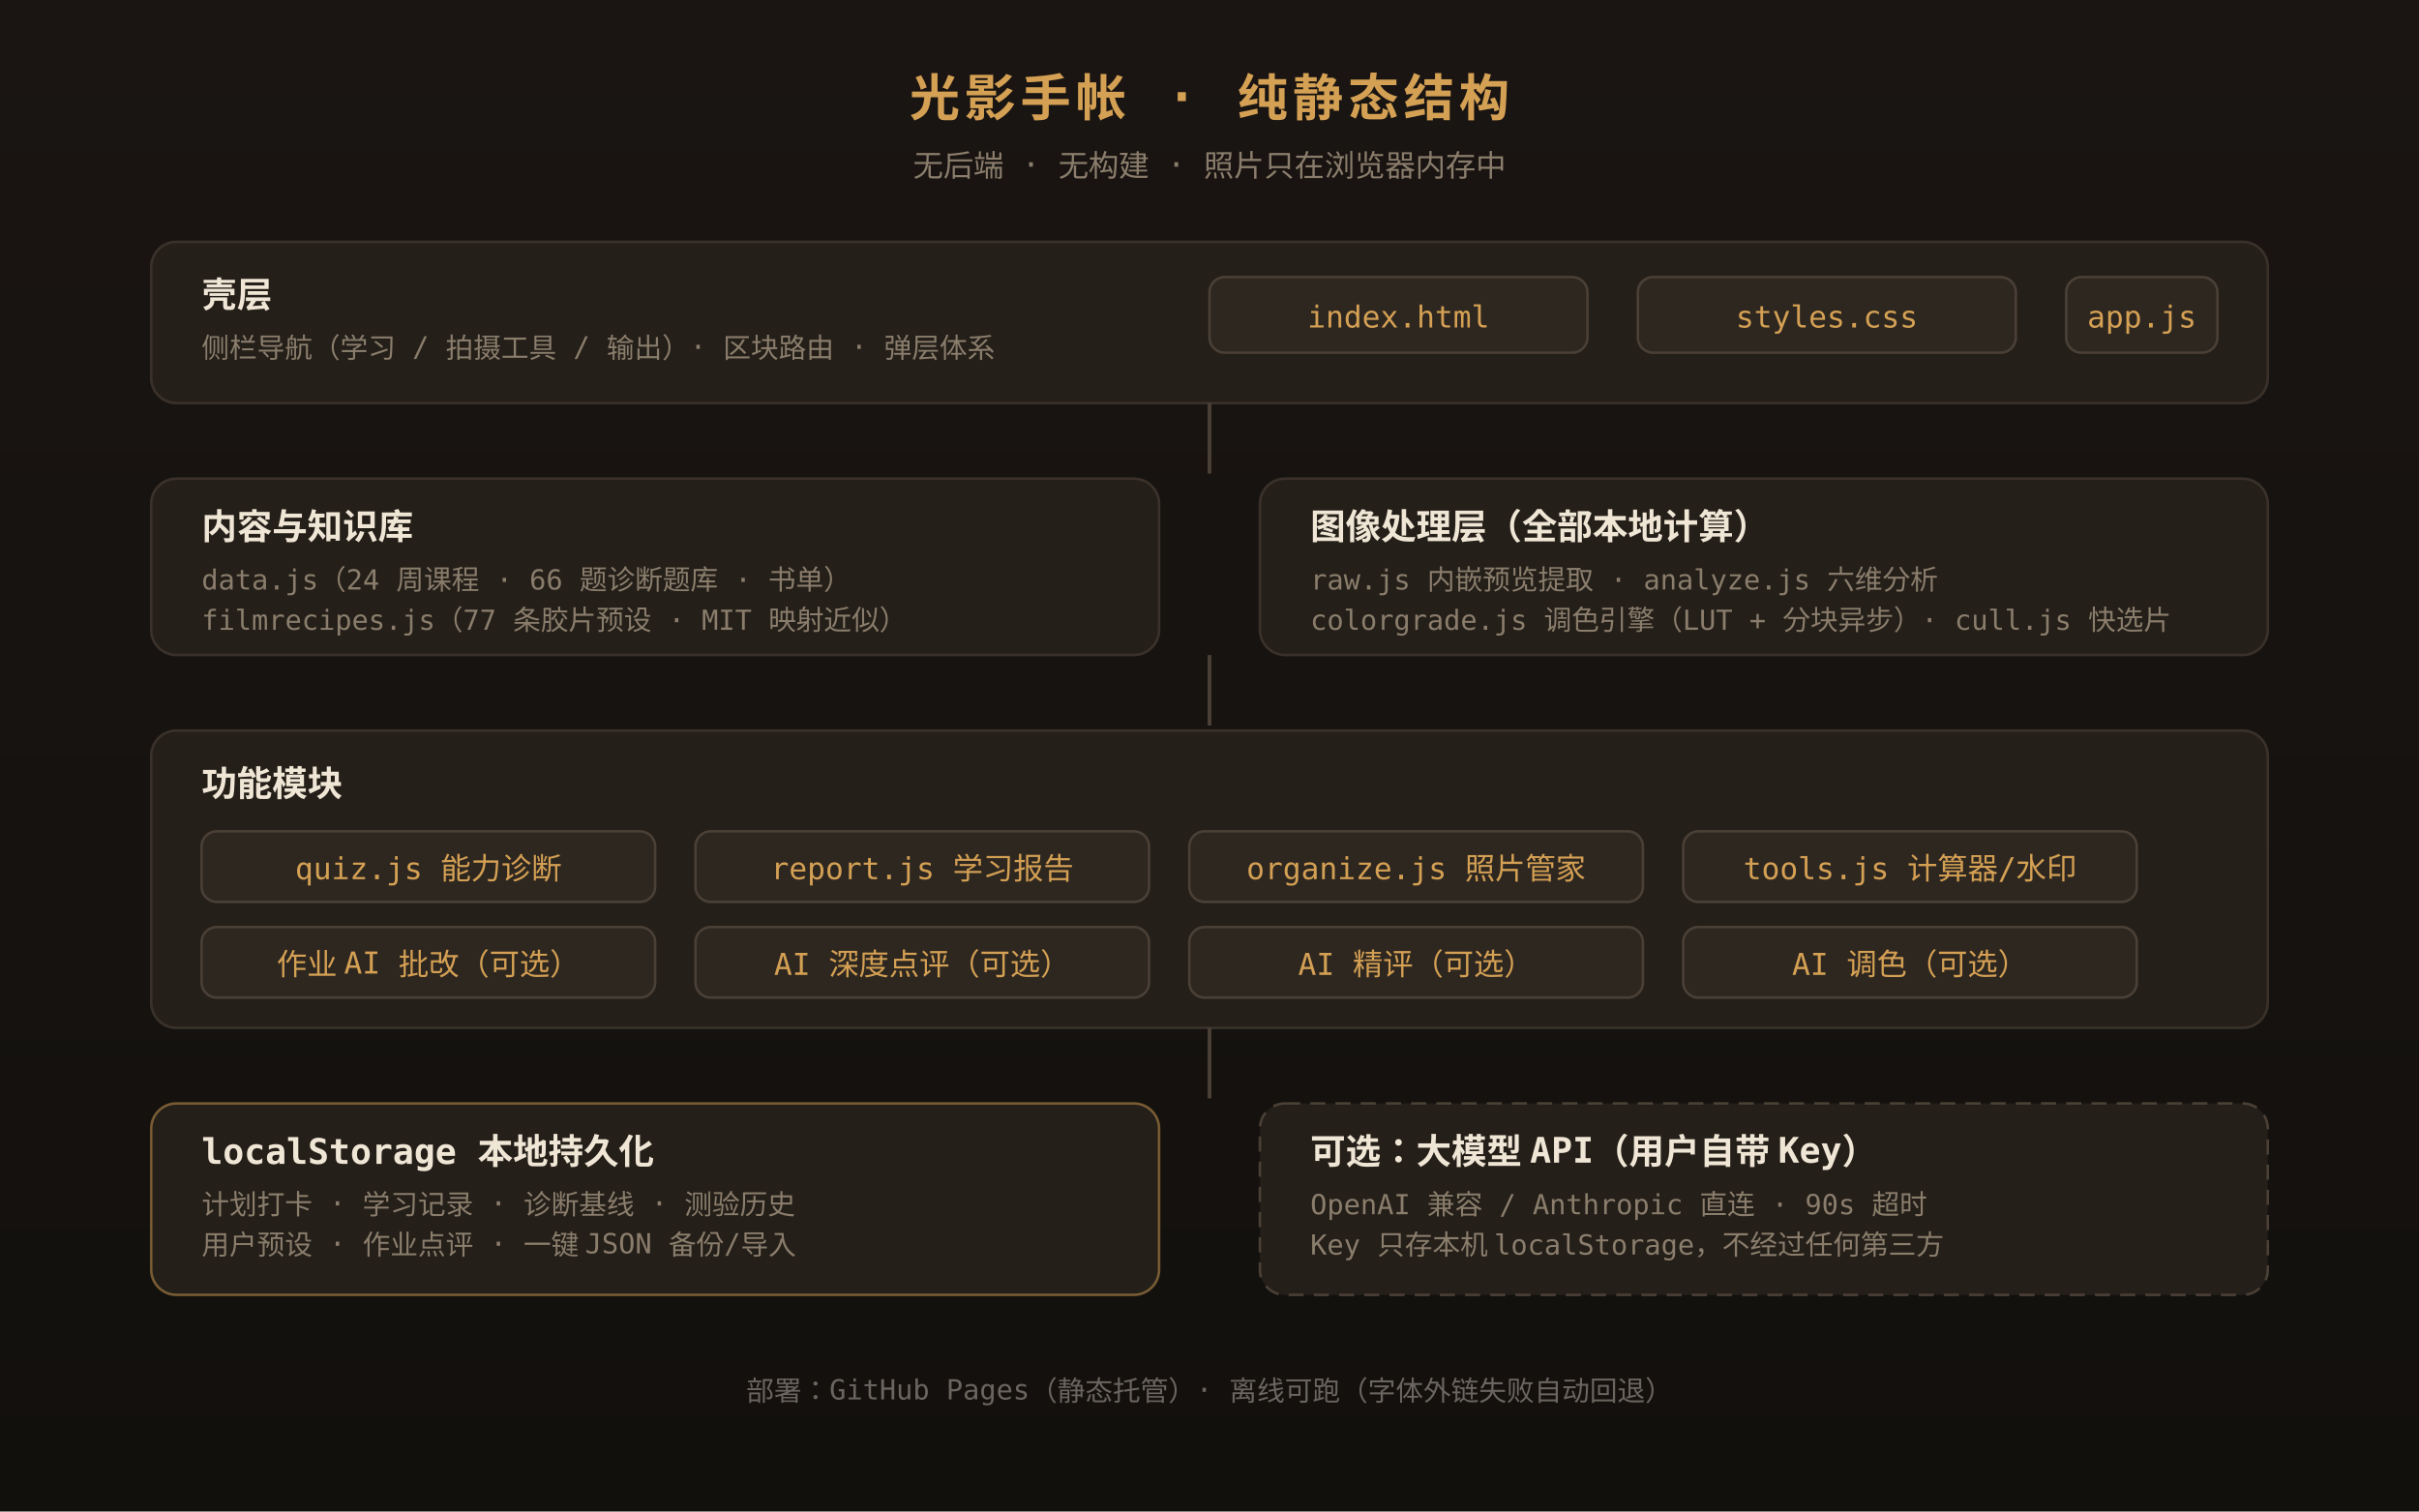
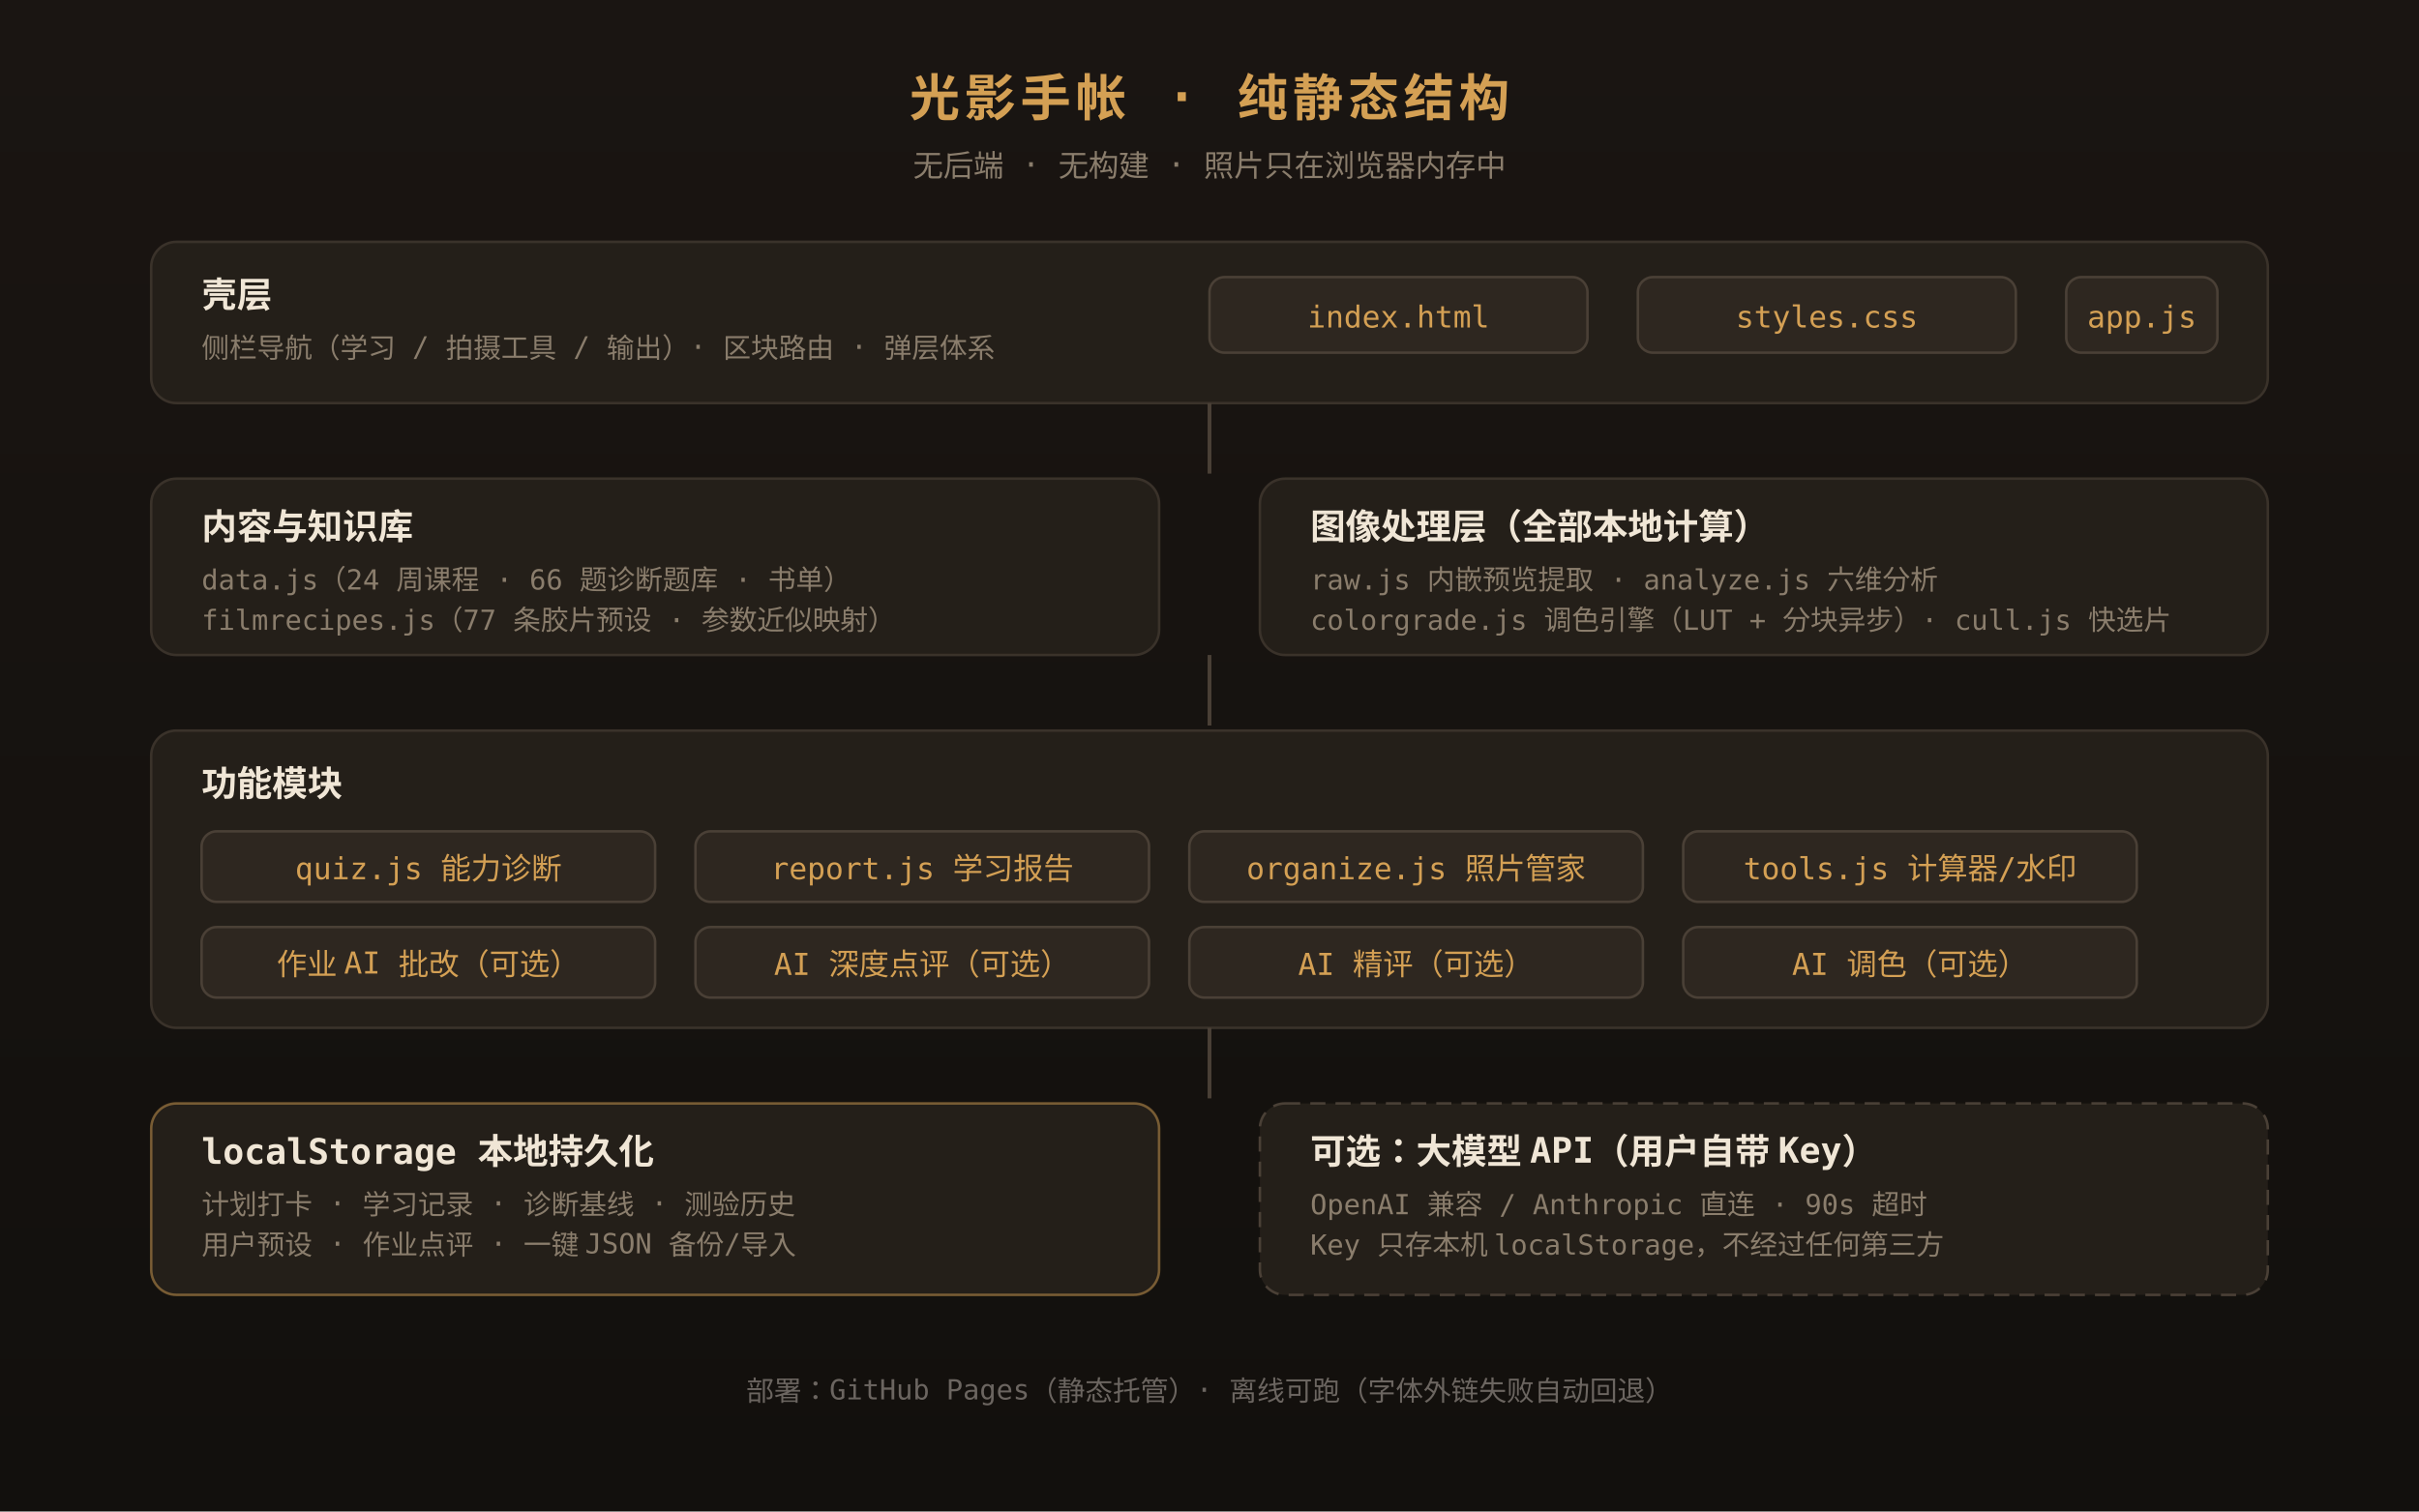
<svg xmlns="http://www.w3.org/2000/svg" viewBox="0 0 960 600" font-family="'JetBrains Mono','PingFang SC','Microsoft YaHei',monospace">
  <defs>
    <linearGradient id="bg" x1="0" y1="0" x2="0" y2="1">
      <stop offset="0%" stop-color="#1a1512" />
      <stop offset="100%" stop-color="#12100d" />
    </linearGradient>
  </defs>
  <rect width="960" height="600" fill="url(#bg)" />
  <text x="480" y="46" text-anchor="middle" fill="#d4a054" font-size="20" font-weight="700" letter-spacing="2">光影手帐 · 纯静态结构</text>
  <text x="480" y="70" text-anchor="middle" fill="#8a7d6c" font-size="12">无后端 · 无构建 · 照片只在浏览器内存中</text>
  <rect x="60" y="96" width="840" height="64" rx="10" fill="#241f19" stroke="#3a322a" />
  <text x="80" y="122" fill="#f0e6d6" font-size="14" font-weight="600">壳层</text>
  <text x="80" y="142" fill="#8a7d6c" font-size="11">侧栏导航（学习 / 拍摄工具 / 输出）· 区块路由 · 弹层体系</text>
  <rect x="480" y="110" width="150" height="30" rx="6" fill="#2e2720" stroke="#4a4036" />
  <text x="555" y="130" text-anchor="middle" fill="#d4a054" font-size="12">index.html</text>
  <rect x="650" y="110" width="150" height="30" rx="6" fill="#2e2720" stroke="#4a4036" />
  <text x="725" y="130" text-anchor="middle" fill="#d4a054" font-size="12">styles.css</text>
  <rect x="820" y="110" width="60" height="30" rx="6" fill="#2e2720" stroke="#4a4036" />
  <text x="850" y="130" text-anchor="middle" fill="#d4a054" font-size="12">app.js</text>
  <line x1="480" y1="160" x2="480" y2="188" stroke="#4a4036" stroke-width="1.5" />
  <rect x="60" y="190" width="400" height="70" rx="10" fill="#241f19" stroke="#3a322a" />
  <text x="80" y="214" fill="#f0e6d6" font-size="14" font-weight="600">内容与知识库</text>
  <text x="80" y="234" fill="#8a7d6c" font-size="11">data.js（24 周课程 · 66 题诊断题库 · 书单）</text>
-   <text x="80" y="250" fill="#8a7d6c" font-size="11">filmrecipes.js（77 条胶片预设 · MIT 映射近似）</text>
+   <text x="80" y="250" fill="#8a7d6c" font-size="11">filmrecipes.js（77 条胶片预设 · 参数近似映射）</text>
  <rect x="500" y="190" width="400" height="70" rx="10" fill="#241f19" stroke="#3a322a" />
  <text x="520" y="214" fill="#f0e6d6" font-size="14" font-weight="600">图像处理层（全部本地计算）</text>
  <text x="520" y="234" fill="#8a7d6c" font-size="11">raw.js 内嵌预览提取 · analyze.js 六维分析</text>
  <text x="520" y="250" fill="#8a7d6c" font-size="11">colorgrade.js 调色引擎（LUT + 分块异步）· cull.js 快选片</text>
  <line x1="480" y1="260" x2="480" y2="288" stroke="#4a4036" stroke-width="1.5" />
  <rect x="60" y="290" width="840" height="118" rx="10" fill="#241f19" stroke="#3a322a" />
  <text x="80" y="316" fill="#f0e6d6" font-size="14" font-weight="600">功能模块</text>
  <g font-size="12" fill="#d4a054">
    <rect x="80" y="330" width="180" height="28" rx="6" fill="#2e2720" stroke="#4a4036" />
    <text x="170" y="349" text-anchor="middle">quiz.js 能力诊断</text>
    <rect x="276" y="330" width="180" height="28" rx="6" fill="#2e2720" stroke="#4a4036" />
    <text x="366" y="349" text-anchor="middle">report.js 学习报告</text>
    <rect x="472" y="330" width="180" height="28" rx="6" fill="#2e2720" stroke="#4a4036" />
    <text x="562" y="349" text-anchor="middle">organize.js 照片管家</text>
    <rect x="668" y="330" width="180" height="28" rx="6" fill="#2e2720" stroke="#4a4036" />
    <text x="758" y="349" text-anchor="middle">tools.js 计算器/水印</text>
    <rect x="80" y="368" width="180" height="28" rx="6" fill="#2e2720" stroke="#4a4036" />
    <text x="170" y="387" text-anchor="middle">作业 AI 批改（可选）</text>
    <rect x="276" y="368" width="180" height="28" rx="6" fill="#2e2720" stroke="#4a4036" />
    <text x="366" y="387" text-anchor="middle">AI 深度点评（可选）</text>
    <rect x="472" y="368" width="180" height="28" rx="6" fill="#2e2720" stroke="#4a4036" />
    <text x="562" y="387" text-anchor="middle">AI 精评（可选）</text>
    <rect x="668" y="368" width="180" height="28" rx="6" fill="#2e2720" stroke="#4a4036" />
    <text x="758" y="387" text-anchor="middle">AI 调色（可选）</text>
  </g>
  <line x1="480" y1="408" x2="480" y2="436" stroke="#4a4036" stroke-width="1.5" />
  <rect x="60" y="438" width="400" height="76" rx="10" fill="#241f19" stroke="#d4a054" stroke-opacity="0.5" />
  <text x="80" y="462" fill="#f0e6d6" font-size="14" font-weight="600">localStorage 本地持久化</text>
  <text x="80" y="482" fill="#8a7d6c" font-size="11">计划打卡 · 学习记录 · 诊断基线 · 测验历史</text>
  <text x="80" y="498" fill="#8a7d6c" font-size="11">用户预设 · 作业点评 · 一键 JSON 备份/导入</text>
  <rect x="500" y="438" width="400" height="76" rx="10" fill="#241f19" stroke="#4a4036" stroke-dasharray="6 4" />
  <text x="520" y="462" fill="#f0e6d6" font-size="14" font-weight="600">可选：大模型 API（用户自带 Key）</text>
  <text x="520" y="482" fill="#8a7d6c" font-size="11">OpenAI 兼容 / Anthropic 直连 · 90s 超时</text>
  <text x="520" y="498" fill="#8a7d6c" font-size="11">Key 只存本机 localStorage，不经过任何第三方</text>
  <text x="480" y="556" text-anchor="middle" fill="#6b6560" font-size="11">部署：GitHub Pages（静态托管）· 离线可跑（字体外链失败自动回退）</text>
</svg>
